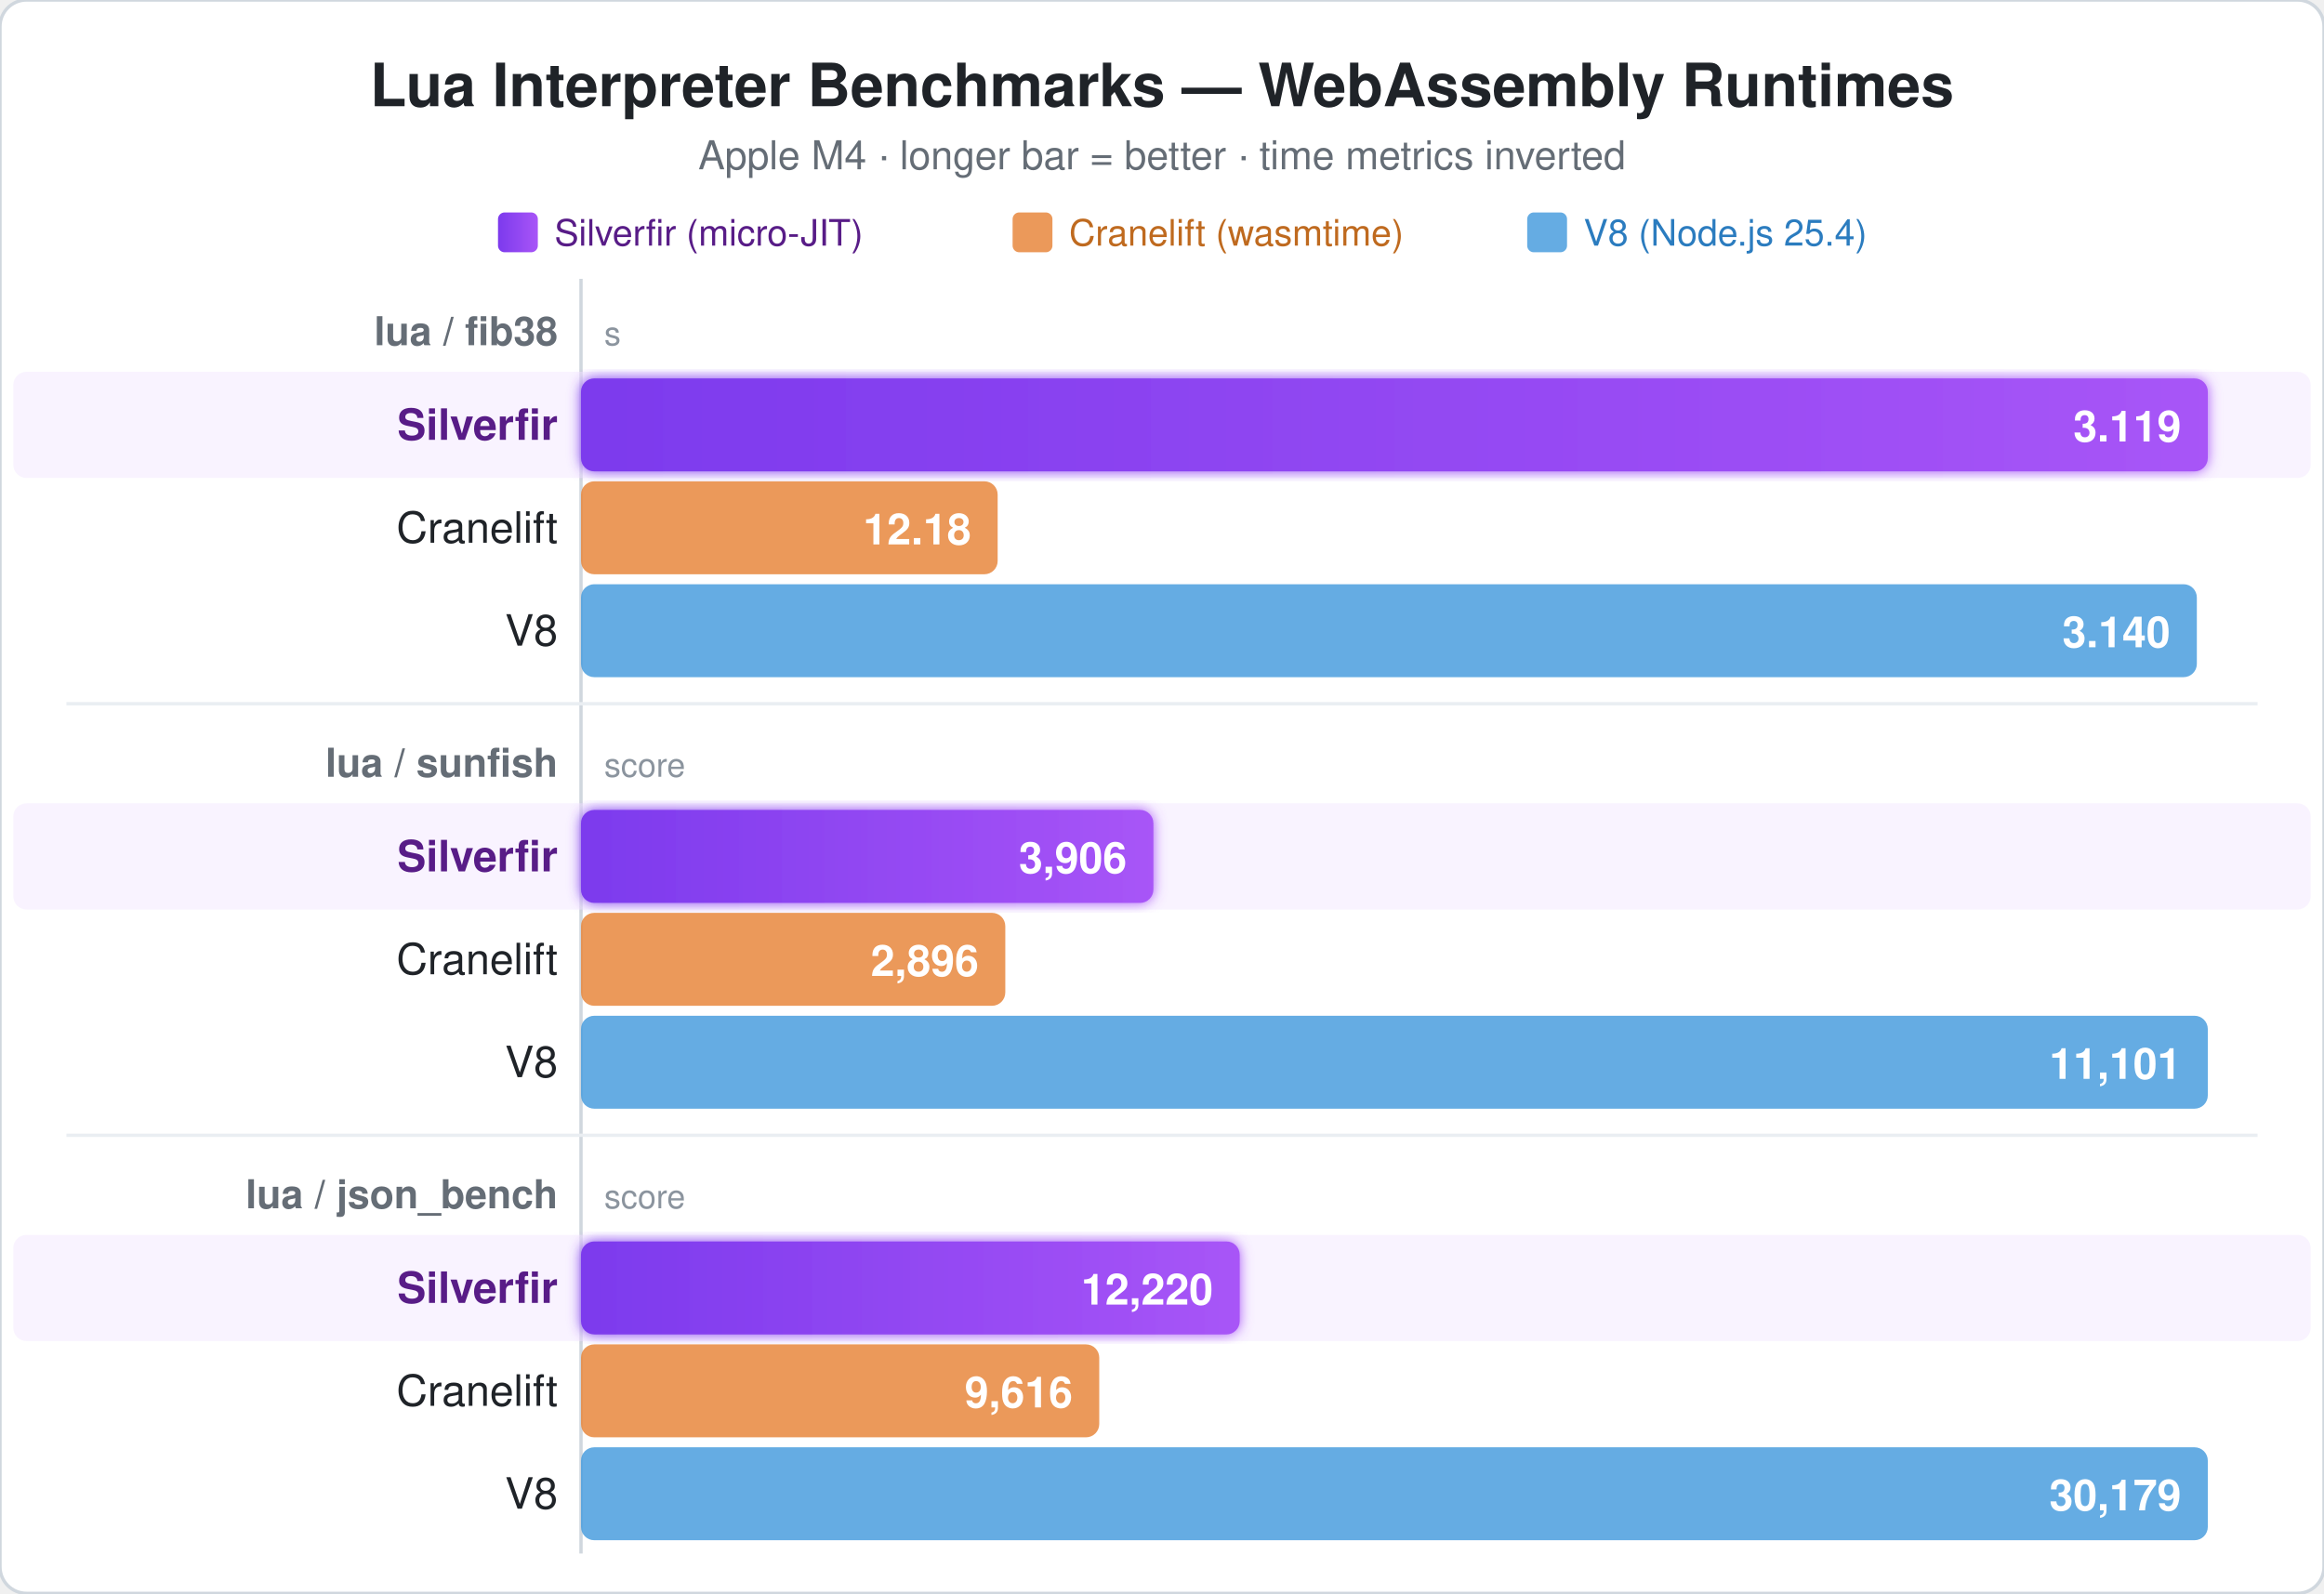
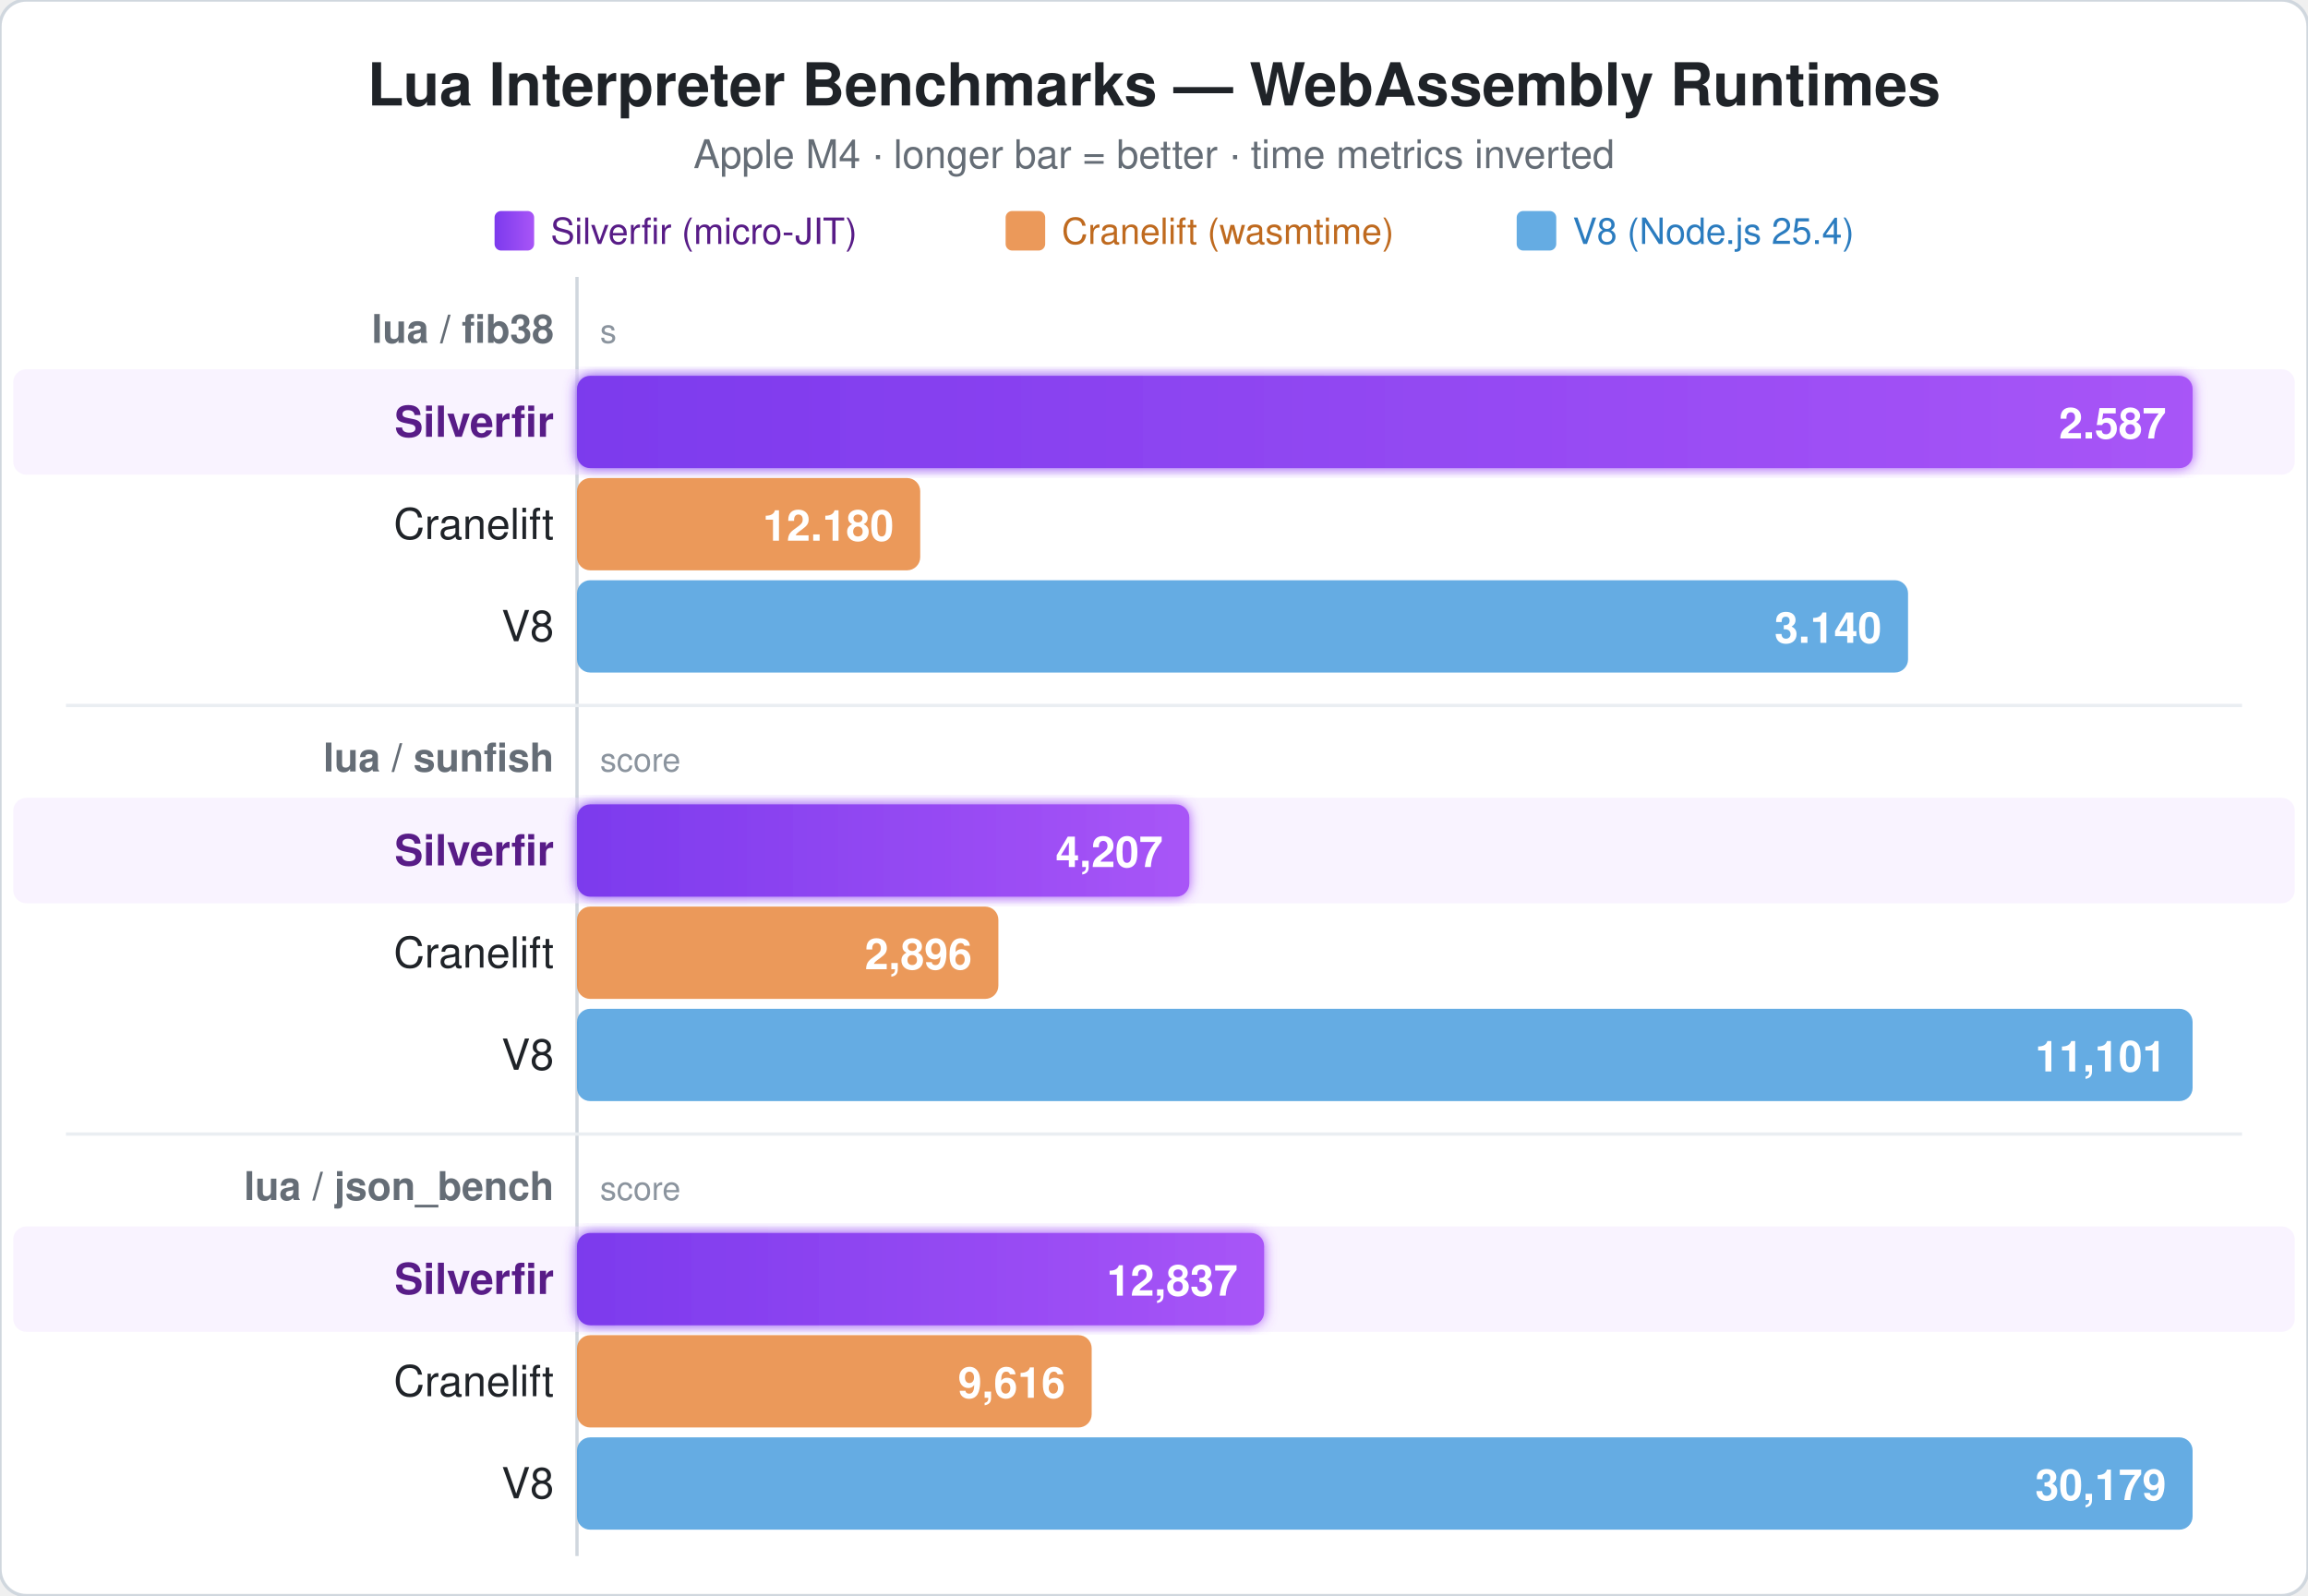
- <svg xmlns="http://www.w3.org/2000/svg" role="img" viewBox="0 0 700 480" width="700" height="480">
+ <svg xmlns="http://www.w3.org/2000/svg" role="img" viewBox="0 0 700 484" width="700" height="484">
  <defs>
    <linearGradient id="hlGrad" x1="0" y1="0" x2="1" y2="0">
      <stop offset="0%" stop-color="#7c3aed" />
      <stop offset="100%" stop-color="#a855f7" />
    </linearGradient>
    <filter id="glow">
      <feGaussianBlur stdDeviation="2" result="blur" />
      <feMerge>
        <feMergeNode in="blur" />
        <feMergeNode in="SourceGraphic" />
      </feMerge>
    </filter>
  </defs>
-   <rect width="700" height="480" rx="8" ry="8" fill="#ffffff" stroke="#d0d7de" stroke-width="1" />
+   <rect width="700" height="484" rx="8" ry="8" fill="#ffffff" stroke="#d0d7de" stroke-width="1" />
  <text x="350.0" y="32" text-anchor="middle" fill="#1f2328" font-family="Segoe UI,Helvetica,Arial,sans-serif" font-size="18" font-weight="600">Lua Interpreter Benchmarks — WebAssembly Runtimes</text>
  <text x="350.0" y="51" text-anchor="middle" fill="#656d76" font-family="Segoe UI,Helvetica,Arial,sans-serif" font-size="12">Apple M4  ·  longer bar = better  ·  time metrics inverted</text>
  <rect x="150.0" y="64" width="12" height="12" rx="2" fill="url(#hlGrad)" />
  <text x="167.0" y="74" fill="#581c87" font-family="Segoe UI,Helvetica,Arial,sans-serif" font-size="11">Silverfir (micro-JIT)</text>
  <rect x="305.0" y="64" width="12" height="12" rx="2" fill="#e8873d" opacity="0.85" />
  <text x="322.0" y="74" fill="#bf6a1f" font-family="Segoe UI,Helvetica,Arial,sans-serif" font-size="11">Cranelift (wasmtime)</text>
  <rect x="460.0" y="64" width="12" height="12" rx="2" fill="#4a9ede" opacity="0.85" />
  <text x="477.0" y="74" fill="#2b7cbf" font-family="Segoe UI,Helvetica,Arial,sans-serif" font-size="11">V8 (Node.js 25.4)</text>
-   <line x1="175" y1="84" x2="175" y2="468" stroke="#d0d7de" stroke-width="1" />
+   <line x1="175" y1="84" x2="175" y2="472" stroke="#d0d7de" stroke-width="1" />
  <text x="168" y="104.0" text-anchor="end" fill="#656d76" font-family="Segoe UI,Helvetica,Arial,sans-serif" font-size="12" font-weight="600">lua / fib38</text>
  <text x="182" y="104.0" fill="#8b949e" font-family="Segoe UI,Helvetica,Arial,sans-serif" font-size="10">s</text>
  <rect x="4" y="112" width="692" height="32" rx="4" fill="#f3e8ff" opacity="0.5" />
  <text x="168" y="132.5" text-anchor="end" fill="#581c87" font-family="Segoe UI,Helvetica,Arial,sans-serif" font-size="13" font-weight="700">Silverfir</text>
  <rect x="175" y="114" width="490.0" height="28" rx="4" fill="url(#hlGrad)" filter="url(#glow)">
    <animate attributeName="width" from="0" to="490.0" dur="0.35s" fill="freeze" />
  </rect>
-   <text x="657.0" y="133.0" text-anchor="end" fill="#ffffff" font-family="Segoe UI,Helvetica,Arial,sans-serif" font-size="13" font-weight="700">3.119</text>
+   <text x="657.0" y="133.0" text-anchor="end" fill="#ffffff" font-family="Segoe UI,Helvetica,Arial,sans-serif" font-size="13" font-weight="700">2.587</text>
  <text x="168" y="163.5" text-anchor="end" fill="#1f2328" font-family="Segoe UI,Helvetica,Arial,sans-serif" font-size="13" font-weight="400">Cranelift</text>
-   <rect x="175" y="145" width="125.5" height="28" rx="4" fill="#e8873d" opacity="0.85">
-     <animate attributeName="width" from="0" to="125.5" dur="0.39s" fill="freeze" />
+   <rect x="175" y="145" width="104.1" height="28" rx="4" fill="#e8873d" opacity="0.85">
+     <animate attributeName="width" from="0" to="104.1" dur="0.39s" fill="freeze" />
  </rect>
-   <text x="292.5" y="164.0" text-anchor="end" fill="#ffffff" font-family="Segoe UI,Helvetica,Arial,sans-serif" font-size="13" font-weight="700">12.18</text>
+   <text x="271.1" y="164.0" text-anchor="end" fill="#ffffff" font-family="Segoe UI,Helvetica,Arial,sans-serif" font-size="13" font-weight="700">12.180</text>
  <text x="168" y="194.5" text-anchor="end" fill="#1f2328" font-family="Segoe UI,Helvetica,Arial,sans-serif" font-size="13" font-weight="400">V8</text>
-   <rect x="175" y="176" width="486.7" height="28" rx="4" fill="#4a9ede" opacity="0.85">
-     <animate attributeName="width" from="0" to="486.7" dur="0.43s" fill="freeze" />
+   <rect x="175" y="176" width="403.7" height="28" rx="4" fill="#4a9ede" opacity="0.85">
+     <animate attributeName="width" from="0" to="403.7" dur="0.43s" fill="freeze" />
  </rect>
-   <text x="653.7" y="195.0" text-anchor="end" fill="#ffffff" font-family="Segoe UI,Helvetica,Arial,sans-serif" font-size="13" font-weight="700">3.140</text>
-   <line x1="20" y1="212" x2="680" y2="212" stroke="#eaeef2" stroke-width="1" />
+   <text x="570.7" y="195.0" text-anchor="end" fill="#ffffff" font-family="Segoe UI,Helvetica,Arial,sans-serif" font-size="13" font-weight="700">3.140</text>
+   <line x1="20" y1="214" x2="680" y2="214" stroke="#eaeef2" stroke-width="1" />
  <text x="168" y="234.0" text-anchor="end" fill="#656d76" font-family="Segoe UI,Helvetica,Arial,sans-serif" font-size="12" font-weight="600">lua / sunfish</text>
  <text x="182" y="234.0" fill="#8b949e" font-family="Segoe UI,Helvetica,Arial,sans-serif" font-size="10">score</text>
  <rect x="4" y="242" width="692" height="32" rx="4" fill="#f3e8ff" opacity="0.5" />
  <text x="168" y="262.5" text-anchor="end" fill="#581c87" font-family="Segoe UI,Helvetica,Arial,sans-serif" font-size="13" font-weight="700">Silverfir</text>
-   <rect x="175" y="244" width="172.4" height="28" rx="4" fill="url(#hlGrad)" filter="url(#glow)">
-     <animate attributeName="width" from="0" to="172.4" dur="0.47s" fill="freeze" />
+   <rect x="175" y="244" width="185.7" height="28" rx="4" fill="url(#hlGrad)" filter="url(#glow)">
+     <animate attributeName="width" from="0" to="185.7" dur="0.39s" fill="freeze" />
  </rect>
-   <text x="339.4" y="263.0" text-anchor="end" fill="#ffffff" font-family="Segoe UI,Helvetica,Arial,sans-serif" font-size="13" font-weight="700">3,906</text>
+   <text x="352.7" y="263.0" text-anchor="end" fill="#ffffff" font-family="Segoe UI,Helvetica,Arial,sans-serif" font-size="13" font-weight="700">4,207</text>
  <text x="168" y="293.5" text-anchor="end" fill="#1f2328" font-family="Segoe UI,Helvetica,Arial,sans-serif" font-size="13" font-weight="400">Cranelift</text>
  <rect x="175" y="275" width="127.8" height="28" rx="4" fill="#e8873d" opacity="0.85">
-     <animate attributeName="width" from="0" to="127.8" dur="0.51s" fill="freeze" />
+     <animate attributeName="width" from="0" to="127.8" dur="0.43s" fill="freeze" />
  </rect>
  <text x="294.8" y="294.0" text-anchor="end" fill="#ffffff" font-family="Segoe UI,Helvetica,Arial,sans-serif" font-size="13" font-weight="700">2,896</text>
  <text x="168" y="324.5" text-anchor="end" fill="#1f2328" font-family="Segoe UI,Helvetica,Arial,sans-serif" font-size="13" font-weight="400">V8</text>
  <rect x="175" y="306" width="490.0" height="28" rx="4" fill="#4a9ede" opacity="0.85">
-     <animate attributeName="width" from="0" to="490.0" dur="0.55s" fill="freeze" />
+     <animate attributeName="width" from="0" to="490.0" dur="0.47s" fill="freeze" />
  </rect>
  <text x="657.0" y="325.0" text-anchor="end" fill="#ffffff" font-family="Segoe UI,Helvetica,Arial,sans-serif" font-size="13" font-weight="700">11,101</text>
-   <line x1="20" y1="342" x2="680" y2="342" stroke="#eaeef2" stroke-width="1" />
+   <line x1="20" y1="344" x2="680" y2="344" stroke="#eaeef2" stroke-width="1" />
  <text x="168" y="364.0" text-anchor="end" fill="#656d76" font-family="Segoe UI,Helvetica,Arial,sans-serif" font-size="12" font-weight="600">lua / json_bench</text>
  <text x="182" y="364.0" fill="#8b949e" font-family="Segoe UI,Helvetica,Arial,sans-serif" font-size="10">score</text>
  <rect x="4" y="372" width="692" height="32" rx="4" fill="#f3e8ff" opacity="0.5" />
  <text x="168" y="392.5" text-anchor="end" fill="#581c87" font-family="Segoe UI,Helvetica,Arial,sans-serif" font-size="13" font-weight="700">Silverfir</text>
-   <rect x="175" y="374" width="198.4" height="28" rx="4" fill="url(#hlGrad)" filter="url(#glow)">
-     <animate attributeName="width" from="0" to="198.4" dur="0.59s" fill="freeze" />
+   <rect x="175" y="374" width="208.4" height="28" rx="4" fill="url(#hlGrad)" filter="url(#glow)">
+     <animate attributeName="width" from="0" to="208.4" dur="0.43s" fill="freeze" />
  </rect>
-   <text x="365.4" y="393.0" text-anchor="end" fill="#ffffff" font-family="Segoe UI,Helvetica,Arial,sans-serif" font-size="13" font-weight="700">12,220</text>
+   <text x="375.4" y="393.0" text-anchor="end" fill="#ffffff" font-family="Segoe UI,Helvetica,Arial,sans-serif" font-size="13" font-weight="700">12,837</text>
  <text x="168" y="423.5" text-anchor="end" fill="#1f2328" font-family="Segoe UI,Helvetica,Arial,sans-serif" font-size="13" font-weight="400">Cranelift</text>
  <rect x="175" y="405" width="156.1" height="28" rx="4" fill="#e8873d" opacity="0.85">
-     <animate attributeName="width" from="0" to="156.1" dur="0.63s" fill="freeze" />
+     <animate attributeName="width" from="0" to="156.1" dur="0.47s" fill="freeze" />
  </rect>
  <text x="323.1" y="424.0" text-anchor="end" fill="#ffffff" font-family="Segoe UI,Helvetica,Arial,sans-serif" font-size="13" font-weight="700">9,616</text>
  <text x="168" y="454.5" text-anchor="end" fill="#1f2328" font-family="Segoe UI,Helvetica,Arial,sans-serif" font-size="13" font-weight="400">V8</text>
  <rect x="175" y="436" width="490.0" height="28" rx="4" fill="#4a9ede" opacity="0.85">
-     <animate attributeName="width" from="0" to="490.0" dur="0.67s" fill="freeze" />
+     <animate attributeName="width" from="0" to="490.0" dur="0.51s" fill="freeze" />
  </rect>
  <text x="657.0" y="455.0" text-anchor="end" fill="#ffffff" font-family="Segoe UI,Helvetica,Arial,sans-serif" font-size="13" font-weight="700">30,179</text>
</svg>
